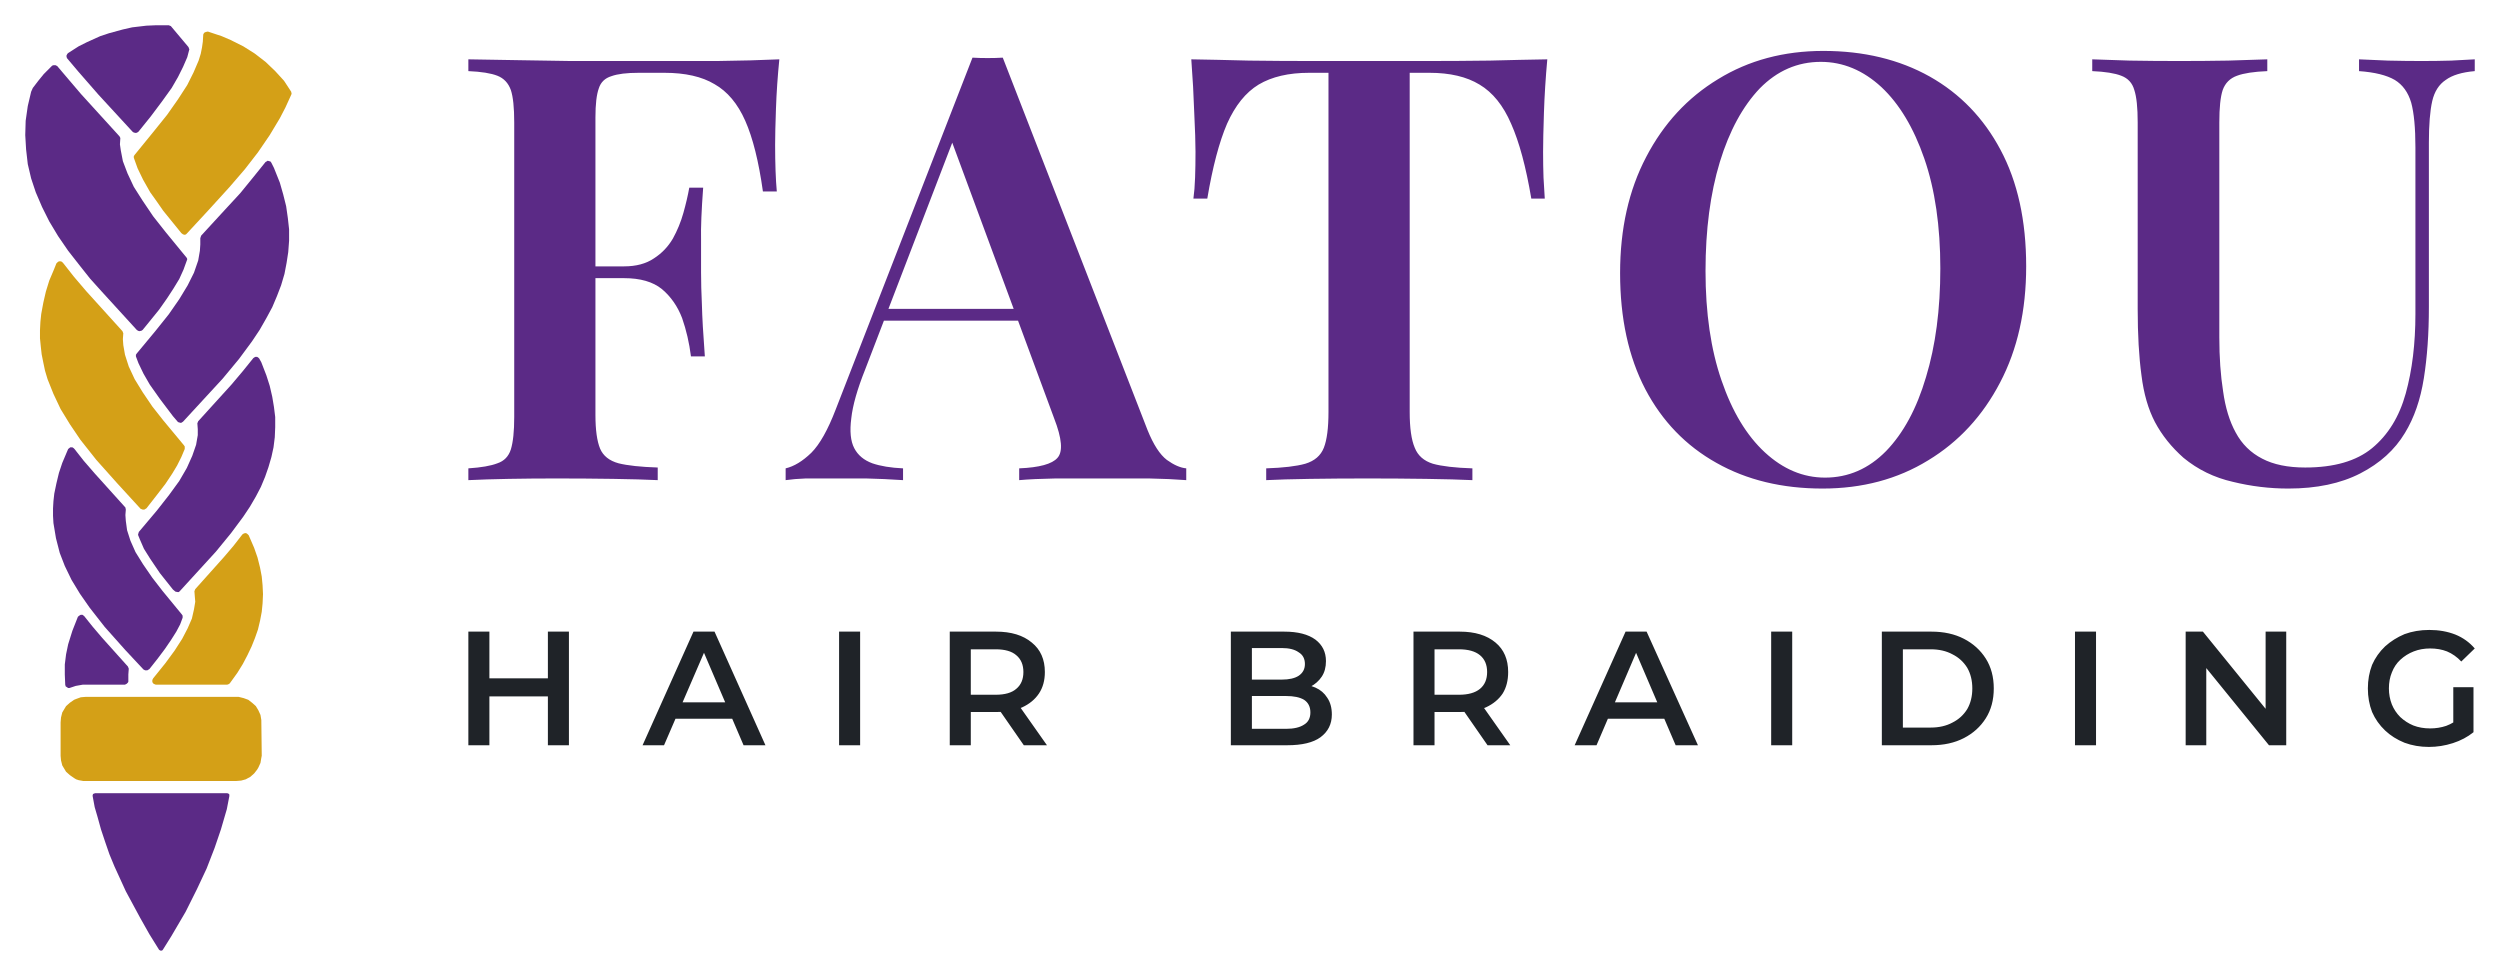
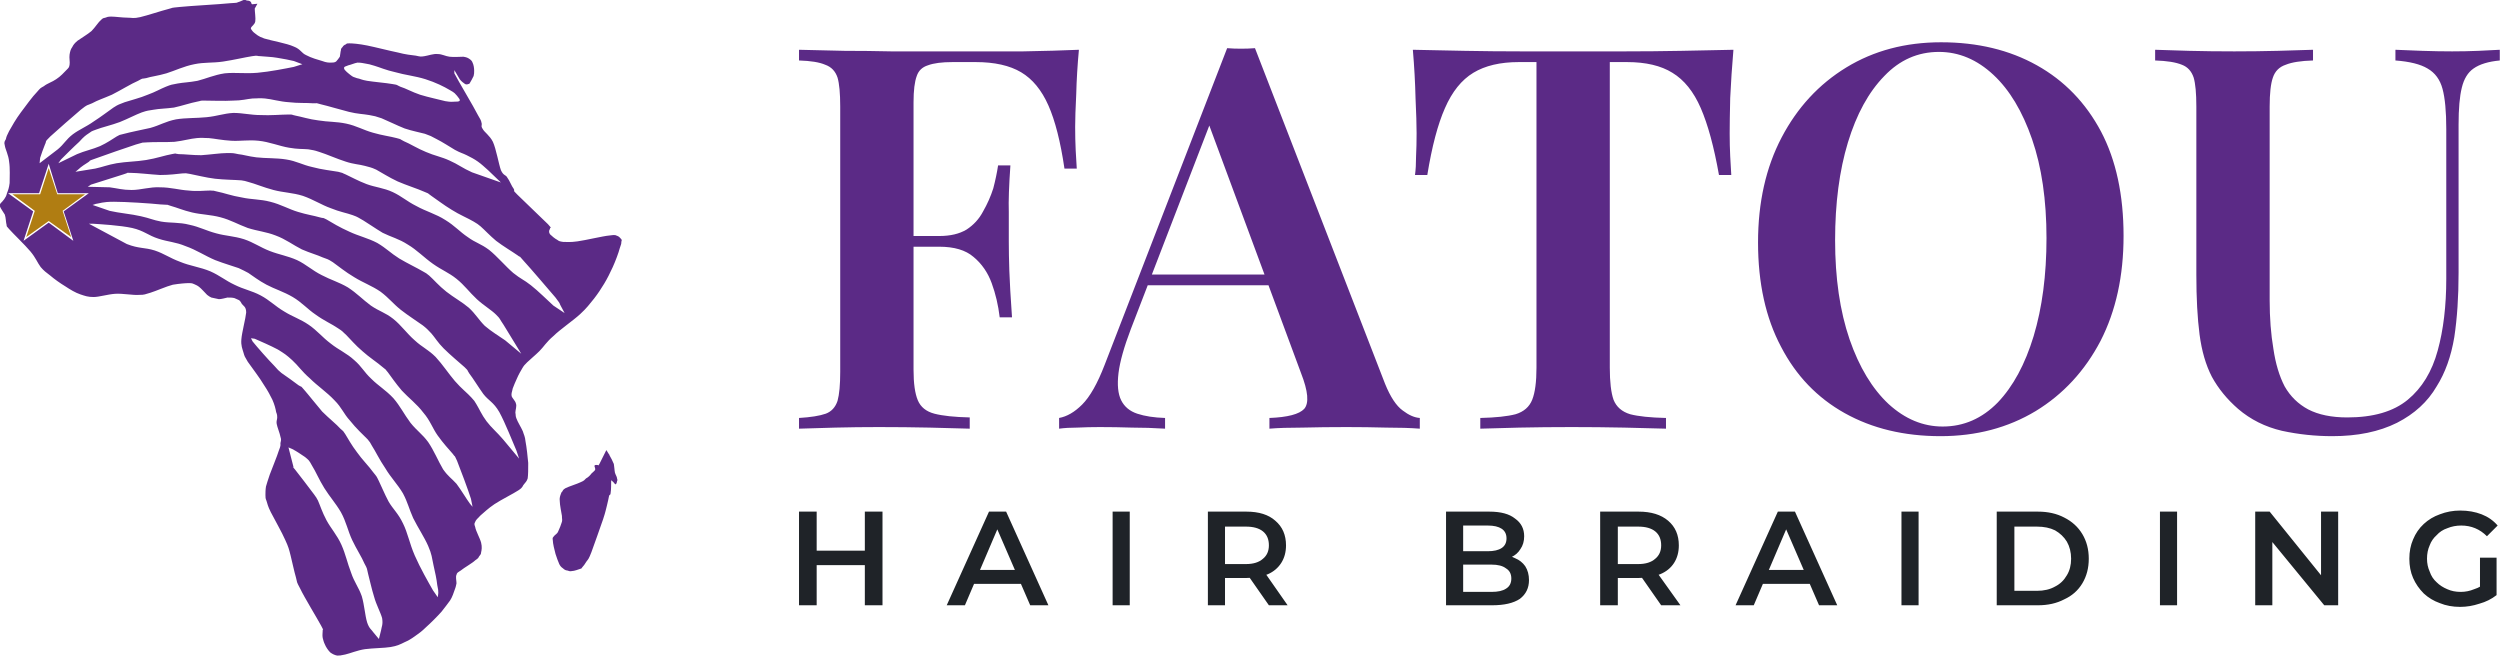
- <svg xmlns="http://www.w3.org/2000/svg" viewBox="0 0 594.1 232" width="594.1" height="232" role="img" aria-label="Fatou Hair Braiding">
-   <g transform="translate(6 14.1)">
-     <path fill="#5b2a86" d="M27 112.3l4.3 -5.1 2.9 -3.7 2.4 -3.3 1.8 -3.1 1.3 -2.9 0.9 -2.6 0.4 -2.3 0 -1.4 -0.1 -1.4 0.2 -0.5 7.9 -8.7 2.7 -3.2 2.5 -3.1 0.3 -0.2 0.2 -0.1 0.4 0 0.3 0.2 0.2 0.2 0.5 0.9 1.2 3.1 0.8 2.5 0.6 2.6 0.4 2.4 0.3 2.4 0 2.4 -0.1 2.4 -0.3 2.4 -0.5 2.3 -0.7 2.4 -0.8 2.3 -1 2.4 -1.2 2.3 -1.4 2.4 -1.6 2.4 -2.9 3.9 -3.6 4.4 -8.5 9.3 -0.3 0.3 -0.3 0 -0.5 -0.1 -0.6 -0.5 -3.1 -3.9 -2.3 -3.4 -1.5 -2.4 -1 -2.3 -0.4 -1 0.1 -0.4zM1.4 7.7l0.4 -0.9 1.3 -1.7 1.3 -1.6 1.5 -1.5 0.5 -0.5 0.3 -0.1 0.5 0 0.4 0.2 2.8 3.3 2.9 3.4 9.1 10 0.2 0.4 -0.1 1.5 0.2 1.4 0.5 2.6 1.1 2.9 1.5 3.2 2.1 3.3 2.5 3.7 3 3.8 5 6.1 0.1 0.3 -0.1 0.3 -0.8 2.2 -1 2.2 -1.4 2.3 -1.5 2.3 -1.9 2.7 -3 3.7 -0.9 1.1 -0.3 0.2 -0.5 0.1 -0.3 -0.1 -0.3 -0.2 -8.4 -9.2 -2.7 -3 -2.3 -2.9 -2.9 -3.7 -2.4 -3.5 -2.1 -3.5 -1.7 -3.4 -1.5 -3.5 -1.1 -3.3 -0.8 -3.4 -0.4 -3.5 -0.2 -3.4 0.1 -3.4 0.5 -3.5zM9.5 148.6l-0.1 -2.4 0 -2.4 0.3 -2.4 0.5 -2.4 1 -3.2 1.3 -3.3 0.2 -0.2 0.3 -0.2 0.2 -0.1 0.4 0 0.4 0.3 2 2.5 2.3 2.7 6.1 6.8 0.2 0.5 -0.1 1.4 0 1.7 -0.1 0.2 -0.3 0.3 -0.4 0.2 -10 0 -1.7 0.3 -1.5 0.5 -0.3 0 -0.3 -0.2 -0.3 -0.2zM26.5 69.9l4.4 -5.3 3.2 -4 2.5 -3.6 2 -3.3 1.5 -3 1 -2.9 0.4 -2.3 0.1 -1.5 0 -1.5 0.2 -0.6 5.7 -6.2 3.6 -3.9 3.1 -3.8 2.9 -3.6 0.2 -0.1 0.3 -0.2 0.4 0.1 0.3 0.1 0.2 0.3 0.6 1.2 1.4 3.5 0.8 2.8 0.7 2.8 0.4 2.8 0.3 2.7 0 2.7 -0.2 2.7 -0.4 2.6 -0.5 2.6 -0.8 2.7 -1 2.6 -1.1 2.6 -1.4 2.6 -1.6 2.8 -1.8 2.7 -3.1 4.2 -3.9 4.7 -9.4 10.2 -0.3 0.2 -0.2 0.1 -0.4 -0.1 -0.3 -0.1 -1.2 -1.4 -3.1 -4.1 -2.4 -3.4 -1.5 -2.6 -1.2 -2.5 -0.6 -1.6 0 -0.4zM10.2 -1.5l2.5 -1.6 2 -1 3.1 -1.4 2.1 -0.7 3.3 -0.9 2.2 -0.5 3.4 -0.4 2.3 -0.1 3 0 0.5 0.2 4.2 5 0.1 0.3 0.1 0.2 -0.5 1.9 -1 2.3 -1.2 2.4 -1.5 2.6 -2.3 3.2 -2.7 3.6 -2.9 3.6 -0.3 0.2 -0.3 0.1 -0.5 -0.1 -0.3 -0.2 -8.1 -8.8 -4.8 -5.5 -2.7 -3.2 -0.1 -0.4 0 -0.2 0.2 -0.4zM11.7 92.6l2.2 2.8 2.6 3 7.3 8.1 0.1 0.5 -0.1 1.3 0.1 1.4 0.3 2.2 0.8 2.5 1.2 2.7 1.8 2.9 2.2 3.2 2.4 3.1 4.6 5.6 0.2 0.3 0 0.5 -0.6 1.6 -0.9 1.7 -1.2 1.9 -1.5 2.2 -1.8 2.4 -1.9 2.4 -0.5 0.3 -0.5 0 -0.4 -0.2 -4.3 -4.6 -4.9 -5.5 -3.6 -4.6 -2.3 -3.3 -2 -3.3 -1.6 -3.3 -1.2 -3.1 -0.9 -3.5 -0.3 -1.8 -0.3 -1.8 -0.1 -1.7 0 -1.8 0.1 -1.7 0.2 -1.8 0.5 -2.4 0.6 -2.5 0.8 -2.4 1.1 -2.6 0.3 -0.7 0.5 -0.4 0.5 0 0.3 0.2zM16.6 174.4l31.4 0 0.3 0.1 0.2 0.2 0 0.4 -0.6 3.1 -1.4 4.8 -1.5 4.4 -1.9 4.9 -2.3 4.9 -2.7 5.4 -3.4 5.8 -2 3.2 -0.2 0.2 -0.4 0 -0.3 -0.2 -2.3 -3.7 -2.2 -3.9 -3.4 -6.3 -2.7 -5.9 -1.2 -2.9 -1 -2.9 -1 -3 -0.8 -2.9 -0.7 -2.4 -0.5 -2.7 0.1 -0.4 0.2 -0.1z" />
-     <path fill="#d4a017" d="M26 22.7l4.4 -5.4 3.3 -4.1 2.6 -3.7 2.2 -3.4 1.5 -3 1.2 -2.8 0.5 -1.6 0.3 -1.5 0.2 -1.4 0.1 -1.7 0.2 -0.4 0.4 -0.2 0.5 -0.1 1.2 0.4 2.1 0.7 2.1 0.9 3 1.5 2.7 1.7 2.6 2 2.3 2.2 2.1 2.3 1.7 2.6 0.1 0.5 -0.4 0.9 -1.1 2.4 -1.3 2.5 -2.4 4 -2.8 4.1 -3.1 4 -3.7 4.3 -5.1 5.6 -5 5.4 -0.2 0.2 -0.3 0.1 -0.4 -0.1 -0.4 -0.3 -4.3 -5.3 -1.6 -2.3 -1.5 -2.1 -1.7 -3 -1.3 -2.7 -0.9 -2.5 0 -0.4zM30.4 147.1l2.9 -3.6 2.2 -3 1.8 -2.8 1.3 -2.5 1 -2.3 0.5 -2.2 0.3 -1.8 -0.1 -1.2 -0.1 -1.3 0.2 -0.5 6.8 -7.6 2.3 -2.7 2.1 -2.7 0.3 -0.2 0.3 -0.1 0.3 0 0.3 0.2 0.3 0.3 1.3 3 0.8 2.3 0.6 2.4 0.4 2.1 0.2 2.1 0.1 2.1 -0.1 2.2 -0.2 2 -0.4 2.1 -0.5 2.1 -0.7 2 -0.8 2 -1 2.1 -1.1 2.1 -1.3 2.1 -1.8 2.5 -0.3 0.2 -0.3 0.1 -17 0 -0.5 -0.2 -0.3 -0.4 0 -0.5zM9 48.4l2.6 3.3 2.9 3.4 8.6 9.5 0.2 0.5 -0.1 1.4 0.1 1.4 0.4 2.3 0.9 2.8 1.4 3 1.9 3.1 2.3 3.4 2.6 3.3 4.9 5.9 0.2 0.3 0 0.6 -0.8 1.9 -1 2 -1.2 2 -1.6 2.4 -2 2.6 -2.5 3.2 -0.5 0.3 -0.4 0 -0.5 -0.2 -5.5 -6 -5 -5.6 -3.8 -4.8 -2.5 -3.7 -2.2 -3.6 -1.7 -3.6 -1.4 -3.5 -0.6 -2 -0.4 -1.9 -0.4 -2 -0.2 -1.8 -0.2 -2 0 -1.9 0.1 -2 0.2 -1.9 0.5 -2.7 0.6 -2.6 0.8 -2.6 1.1 -2.6 0.6 -1.5 0.3 -0.3 0.3 -0.2 0.4 0 0.3 0.1zM50.1 151.5l0.6 0 1.2 0.3 1.1 0.4 0.9 0.7 0.9 0.8 0.6 1 0.5 1.1 0.2 1.2 0.1 8.5 -0.1 0.5 -0.2 1.2 -0.5 1.1 -0.3 0.5 -0.7 0.9 -0.9 0.8 -1.1 0.6 -1.1 0.3 -1.2 0.1 -36.3 0 -1.1 -0.2 -0.6 -0.2 -0.5 -0.3 -1 -0.7 -0.9 -0.8 -0.3 -0.5 -0.6 -1 -0.3 -1.2 -0.1 -1.1 0 -7.9 0.1 -1.2 0.3 -1.2 0.6 -1 0.3 -0.5 0.9 -0.8 1 -0.7 0.5 -0.2 1.1 -0.4 1.2 -0.1z" />
-     <path fill="#5b2a86" d="M179.2 0Q178.6 6 178.4 11.7Q178.2 17.3 178.2 20.3Q178.2 23.6 178.3 26.4Q178.4 29.3 178.6 31.4H175.3Q173.8 20.7 171.1 14.6Q168.4 8.5 163.8 5.9Q159.3 3.2 151.9 3.2H145.8Q141.5 3.2 139.3 4Q137 4.7 136.3 6.9Q135.5 9.1 135.5 13.8V84.5Q135.5 89.8 136.6 92.5Q137.7 95.1 141 96Q144.2 96.8 150.3 97V100Q146.2 99.8 139.7 99.7Q133.2 99.6 126.2 99.6Q120.3 99.6 114.9 99.7Q109.4 99.8 105.3 100V97.2Q109.9 96.9 112.2 96Q114.6 95.2 115.4 92.7Q116.2 90.1 116.2 85V15Q116.2 9.7 115.4 7.3Q114.5 4.8 112.2 3.9Q109.9 3 105.3 2.8V0Q110.9 0.1 117.2 0.2Q123.4 0.3 129.6 0.4Q135.7 0.4 141 0.4Q146.3 0.4 149.6 0.4Q156.1 0.4 164.4 0.4Q172.7 0.3 179.2 0ZM157.8 49.2Q157.8 49.2 157.8 50.6Q157.8 52 157.8 52H131.3Q131.3 52 131.3 50.6Q131.3 49.2 131.3 49.2H157.8ZM161.1 30.5Q160.5 38.6 160.6 42.8Q160.6 47 160.6 50.6Q160.6 54.1 160.8 58.3Q160.9 62.6 161.5 70.6H158.2Q157.6 65.8 156.1 61.5Q154.5 57.3 151.3 54.6Q148.1 52 142.3 52V49.2Q146.6 49.2 149.4 47.3Q152.2 45.5 153.9 42.6Q155.5 39.7 156.4 36.5Q157.3 33.3 157.8 30.5H161.1ZM232.3 -0.4 266.7 88.1Q268.8 93.3 271.3 95.2Q273.8 97 275.9 97.2V100Q272.1 99.7 267 99.6Q261.8 99.6 256.5 99.6Q250.3 99.6 244.9 99.6Q239.5 99.7 236.2 100V97.2Q243.4 96.9 245.3 94.7Q247.3 92.5 244.5 85.3L219.7 18.2L222.1 15.1L199.6 73.7Q196.8 80.7 196.3 85.3Q195.7 89.9 197 92.4Q198.3 94.9 201.3 96Q204.2 97 208.6 97.2V100Q204.1 99.7 199.8 99.6Q195.6 99.6 191.4 99.6Q188.2 99.6 185.5 99.6Q182.8 99.7 180.7 100V97.2Q183.7 96.5 186.8 93.5Q189.8 90.5 192.6 83.2L225.1 -0.4Q226.8 -0.3 228.7 -0.3Q230.6 -0.3 232.3 -0.4ZM244.7 59.3V62.1H202.6L204 59.3H244.7ZM361.7 0Q361.1 6.6 360.9 12.7Q360.7 18.8 360.7 22Q360.7 25.3 360.8 28.1Q361 31 361.1 33.1H357.9Q356 21.8 353.1 15.3Q350.3 8.8 345.6 6Q341 3.2 333.7 3.2H329V83.8Q329 89.5 330.2 92.3Q331.3 95.1 334.5 96.1Q337.7 97 343.9 97.2V100Q339.7 99.8 332.9 99.7Q326.2 99.6 319 99.6Q311.7 99.6 305.3 99.7Q298.8 99.8 294.9 100V97.2Q301 97 304.2 96.1Q307.5 95.1 308.6 92.3Q309.7 89.5 309.7 83.8V3.2H305.1Q297.8 3.2 293.1 6Q288.5 8.8 285.6 15.3Q282.8 21.8 280.9 33.1H277.6Q277.9 31 278 28.1Q278.1 25.3 278.1 22Q278.1 18.8 277.8 12.7Q277.6 6.6 277.1 0Q283.3 0.1 290.8 0.3Q298.3 0.4 305.8 0.4Q313.3 0.4 319.4 0.4Q325.6 0.4 333 0.4Q340.5 0.4 348 0.3Q355.5 0.1 361.7 0ZM427.3 -2Q441.7 -2 452.6 4.1Q463.4 10.2 469.4 21.5Q475.5 32.9 475.5 49.2Q475.5 65 469.3 76.8Q463.1 88.7 452.2 95.3Q441.3 102 427.1 102Q412.7 102 401.9 95.9Q391 89.8 385 78.4Q379 66.9 379 50.8Q379 35 385.2 23.2Q391.4 11.3 402.3 4.7Q413.2 -2 427.3 -2ZM426.7 0.6Q418.4 0.6 412.2 6.9Q406.1 13.3 402.7 24.4Q399.3 35.6 399.3 50.3Q399.3 65.3 403.1 76.3Q406.9 87.4 413.4 93.4Q419.9 99.4 427.7 99.4Q436 99.4 442.2 93.1Q448.4 86.7 451.7 75.5Q455.1 64.3 455.1 49.7Q455.1 34.6 451.3 23.6Q447.5 12.6 441.1 6.6Q434.6 0.6 426.7 0.6ZM582.1 0V2.8Q577.5 3.2 575.2 4.9Q572.8 6.5 572 9.9Q571.2 13.4 571.2 19.8V58.9Q571.2 68.3 570 75.8Q568.8 83.4 565.5 88.8Q561.9 94.8 554.9 98.4Q547.9 102 537.8 102Q531.1 102 524.6 100.4Q518 98.9 512.9 94.7Q508.6 90.9 506.1 86.2Q503.7 81.6 502.9 75.1Q502 68.5 502 59.3V15Q502 9.7 501.2 7.3Q500.5 4.8 498.1 3.9Q495.8 3 491.2 2.8V0Q494.6 0.1 500.1 0.3Q505.7 0.4 511.9 0.4Q517.9 0.4 523.5 0.3Q529.1 0.1 532.8 0V2.8Q528 3 525.6 3.9Q523.1 4.8 522.2 7.3Q521.4 9.7 521.4 15V66.1Q521.4 73.2 522.3 78.9Q523.1 84.7 525.3 88.7Q527.5 92.8 531.6 94.9Q535.6 97 541.8 97Q552.1 97 557.7 92.4Q563.4 87.7 565.7 79.4Q568 71.1 568 60.5V20.9Q568 14 567 10.3Q565.9 6.6 563.1 4.9Q560.2 3.2 554.6 2.8V0Q557.2 0.1 561.5 0.3Q565.8 0.4 569.5 0.4Q573.1 0.4 576.5 0.3Q579.9 0.1 582.1 0Z" />
-     <path fill="#1f2328" d="M124.2 163V136H129.2V163H124.2ZM105.3 163V136H110.3V163H105.3ZM109.9 151.4V147.1H124.6V151.4H109.9ZM146.7 163 158.8 136H163.8L175.9 163H170.7L160.3 138.7H162.3L151.8 163H146.7ZM152.3 156.7 153.6 152.8H168.2L169.6 156.7H152.3ZM193.4 163V136H198.4V163H193.4ZM219.7 163V136H230.7Q236.1 136 239.2 138.6Q242.3 141.1 242.3 145.6Q242.3 148.6 240.9 150.7Q239.5 152.8 236.9 154Q234.4 155.1 230.8 155.1H222.5L224.7 152.9V163H219.7ZM237.3 163 230.5 153.2H235.9L242.8 163H237.3ZM224.7 153.4 222.5 151H230.6Q233.9 151 235.5 149.6Q237.2 148.2 237.2 145.6Q237.2 143 235.5 141.6Q233.9 140.2 230.6 140.2H222.5L224.7 137.8V153.4ZM286.5 163V136H299.2Q304 136 306.6 137.9Q309.1 139.8 309.1 143Q309.1 145.2 308.1 146.7Q307.1 148.2 305.4 149.1Q303.8 149.9 301.8 149.9L302.5 148.5Q304.8 148.5 306.6 149.3Q308.4 150.1 309.4 151.7Q310.5 153.3 310.5 155.7Q310.5 159.1 307.8 161.1Q305.2 163 299.9 163H286.5ZM291.5 159.1H299.6Q302.4 159.1 303.9 158.1Q305.4 157.2 305.4 155.2Q305.4 153.2 303.9 152.2Q302.4 151.3 299.6 151.3H291.1V147.4H298.6Q301.2 147.4 302.6 146.5Q304.1 145.5 304.1 143.7Q304.1 141.8 302.6 140.9Q301.2 139.9 298.6 139.9H291.5V159.1ZM329.9 163V136H340.9Q346.3 136 349.4 138.6Q352.4 141.1 352.4 145.6Q352.4 148.6 351.1 150.7Q349.7 152.8 347.1 154Q344.5 155.1 340.9 155.1H332.6L334.9 152.9V163H329.9ZM347.5 163 340.7 153.2H346L352.9 163H347.5ZM334.9 153.4 332.6 151H340.7Q344 151 345.7 149.6Q347.4 148.2 347.4 145.6Q347.4 143 345.7 141.6Q344 140.2 340.7 140.2H332.6L334.9 137.8V153.4ZM368.2 163 380.3 136H385.3L397.5 163H392.2L381.8 138.7H383.8L373.4 163H368.2ZM373.8 156.7 375.2 152.8H389.7L391.1 156.7H373.8ZM414.9 163V136H419.9V163H414.9ZM441.2 163V136H453Q457.4 136 460.7 137.7Q464 139.4 465.9 142.4Q467.8 145.4 467.8 149.5Q467.8 153.6 465.9 156.6Q464 159.6 460.7 161.3Q457.4 163 453 163H441.2ZM446.2 158.8H452.8Q455.8 158.8 458 157.6Q460.2 156.5 461.5 154.4Q462.7 152.3 462.7 149.5Q462.7 146.7 461.5 144.6Q460.2 142.5 458 141.4Q455.8 140.2 452.8 140.2H446.2V158.8ZM487.1 163V136H492.1V163H487.1ZM513.4 163V136H517.5L534.4 156.8H532.4V136H537.3V163H533.2L516.3 142.2H518.3V163H513.4ZM571.2 163.4Q568.1 163.4 565.4 162.4Q562.7 161.3 560.8 159.5Q558.8 157.6 557.7 155.1Q556.7 152.5 556.7 149.5Q556.7 146.5 557.7 143.9Q558.8 141.4 560.8 139.5Q562.8 137.7 565.4 136.6Q568.1 135.6 571.3 135.6Q574.7 135.6 577.5 136.7Q580.2 137.8 582.1 140L578.9 143.1Q577.4 141.5 575.5 140.7Q573.7 140 571.5 140Q569.4 140 567.6 140.7Q565.8 141.4 564.4 142.7Q563.1 143.9 562.4 145.7Q561.7 147.4 561.7 149.5Q561.7 151.5 562.4 153.3Q563.1 155 564.4 156.3Q565.8 157.6 567.5 158.3Q569.3 159 571.5 159Q573.5 159 575.3 158.4Q577.2 157.7 578.9 156.2L581.8 159.9Q579.7 161.6 576.9 162.5Q574.1 163.4 571.2 163.4ZM581.8 159.9 577 159.3V149.2H581.8V159.9Z" />
-   </g>
+ <svg xmlns="http://www.w3.org/2000/svg" viewBox="0 0 467.14 122.48" width="467.14" height="122.48">
+   <path fill="#5b2a86" fill-rule="evenodd" d="m46.1 0.1c0.1 0 0.5 0 0.7 0.2c0.2 0.1 0.1 0.4 0.3 0.5l1-0.1l-0.5 0.9c0 0.6 0.2 1.8 0.1 2.4c-0.1 0.6-0.7 0.9-0.8 1.2c-0.1 0.2 0.1 0.3 0.2 0.5c0.1 0.1 0.1 0.2 0.5 0.5c0.3 0.2 0.6 0.6 1.8 1c1.3 0.4 4.2 0.9 5.5 1.5c1.3 0.5 1.4 1.2 2.3 1.6c0.9 0.5 2.3 0.9 3 1.1c0.8 0.3 1.2 0.3 1.6 0.3c0.4 0 0.7 0 1-0.2c0.2-0.2 0.5-0.6 0.7-0.9c0.1-0.4 0.1-0.9 0.2-1.2c0-0.3 0.1-0.4 0.3-0.6c0.1-0.2 0.3-0.4 0.6-0.5c0.2-0.1 0-0.2 0.7-0.2c0.6 0 1.8 0.1 3.3 0.4c1.5 0.3 4.2 1 5.7 1.3c1.5 0.4 2.6 0.5 3.4 0.6c0.9 0.2 0.9 0.2 1.6 0.1c0.7-0.1 1.7-0.5 2.5-0.4c0.8 0 1.4 0.4 2.2 0.5c0.8 0.1 2 0 2.6 0c0.6 0.1 0.8 0.2 1.1 0.4c0.3 0.2 0.5 0.4 0.6 0.7c0.2 0.4 0.3 1 0.3 1.5c0 0.4 0 0.6-0.1 1c-0.2 0.4-0.5 1-0.7 1.3c-0.1 0.2-0.2 0.2-0.3 0.2c-0.2 0.1-0.4 0.1-0.6 0c-0.3-0.2-0.7-0.5-1-0.9l-1-1.7l0 0.6c0.7 1.4 3.6 6.2 4.4 7.8c0.9 1.5 0.5 1.1 0.7 1.5c0.1 0.5-0.2 0.5 0.2 1.1c0.3 0.6 1.3 1.2 1.9 2.4c0.6 1.3 1.1 4.2 1.5 5.3c0.5 1.1 0.9 0.8 1.2 1.4c0.4 0.5 0.8 1.6 1.2 2.1c0.3 0.6-0.4 0 0.7 1.1c1.1 1.1 4.7 4.5 5.7 5.5c1 1.1 0.3 0.5 0.4 0.7c0 0.2-0.2 0.4-0.2 0.6c0 0.2 0 0.3 0.2 0.6c0.3 0.3 0.9 0.8 1.3 1c0.4 0.3 0.5 0.3 1.1 0.4c0.7 0 1.3 0.1 2.7-0.1c1.5-0.2 4.8-1 6-1.1c1.3-0.2 1.1 0 1.5 0.1c0.3 0.1 0.5 0.4 0.7 0.6c0.1 0.2 0.1 0.2 0 0.5c0 0.3 0 0.4-0.3 1.2c-0.2 0.8-0.8 2.4-1.3 3.5c-0.5 1.1-1 2.1-1.6 3.1c-0.6 1-1.2 1.9-1.9 2.8c-0.8 1-1.4 1.8-2.6 2.9c-1.3 1.2-3.8 2.9-5 4.1c-1.3 1.1-1.8 2-2.6 2.8c-0.8 0.8-1.8 1.6-2.3 2.1c-0.5 0.5-0.6 0.6-0.9 1.1c-0.3 0.5-0.7 1.2-1 1.9c-0.3 0.6-0.6 1.4-0.8 1.9c-0.1 0.6-0.3 0.9-0.2 1.4c0.1 0.4 0.7 0.9 0.8 1.4c0.2 0.5-0.1 1.2-0.1 1.7c0.1 0.5 0 0.6 0.2 1.1c0.2 0.6 0.9 1.7 1.2 2.4c0.2 0.7 0.4 0.9 0.5 1.9c0.2 1 0.4 2.9 0.5 4c0 1.2 0 2.2-0.1 2.9c-0.2 0.6-0.4 0.7-0.7 1.1c-0.3 0.3-0.1 0.5-1 1.1c-0.9 0.6-3.3 1.8-4.5 2.6c-1.2 0.8-2 1.6-2.6 2.1c-0.6 0.6-0.9 0.9-1 1.2c-0.2 0.4-0.2 0.4 0 1c0.1 0.7 0.9 2.1 1.1 2.9c0.2 0.8 0.1 1.4 0 1.8c0 0.4-0.2 0.5-0.4 0.8c-0.1 0.2-0.1 0.3-0.7 0.7c-0.5 0.5-2.1 1.4-2.7 1.9c-0.6 0.4-0.7 0.4-0.8 0.8c-0.2 0.4 0 1.1 0 1.6c-0.1 0.4-0.1 0.6-0.3 1.1c-0.2 0.6-0.5 1.5-0.9 2.1c-0.5 0.7-0.9 1.2-1.6 2.1c-0.7 0.8-2.1 2.2-2.9 2.9c-0.8 0.8-1.4 1.2-2.1 1.7c-0.7 0.5-1.2 0.8-1.9 1.1c-0.8 0.4-1.4 0.7-2.6 0.9c-1.2 0.2-3.3 0.2-4.8 0.4c-1.4 0.2-2.8 0.8-3.7 1c-0.9 0.2-1 0.2-1.5 0.2c-0.5-0.1-0.9-0.3-1.3-0.6c-0.4-0.4-0.8-1-1-1.5c-0.2-0.4-0.3-0.8-0.4-1.2c-0.1-0.5 0-1 0-1.4c-0.1-0.4 0.4 0.4-0.3-0.9c-0.7-1.3-3.2-5.4-3.9-6.9c-0.8-1.5-0.5-1-0.8-2.1c-0.3-1-0.7-2.9-1-4.1c-0.3-1.2-0.4-1.6-1-2.9c-0.6-1.4-2.1-4-2.7-5.2c-0.6-1.2-0.6-1.5-0.8-2.1c-0.2-0.5-0.2-0.6-0.2-1.1c0-0.4 0-1 0.1-1.6c0.2-0.6 0.3-1.1 0.7-2.2c0.4-1.1 1.4-3.5 1.7-4.5c0.4-1 0.3-1 0.3-1.4c0.1-0.5 0.2-0.6 0-1.2c-0.1-0.6-0.6-1.8-0.7-2.4c-0.1-0.5 0.1-0.8 0.1-1.2c0-0.3 0-0.5-0.2-1c-0.1-0.6-0.3-1.4-0.7-2.3c-0.4-0.8-0.8-1.6-1.6-2.8c-0.7-1.2-2.3-3.3-3-4.3c-0.6-1-0.6-1-0.8-1.7c-0.2-0.7-0.5-1.3-0.4-2.5c0.1-1.3 0.8-3.9 0.9-5c0-1.1-0.5-1.2-0.8-1.6c-0.2-0.4-0.3-0.5-0.5-0.7c-0.3-0.1-0.6-0.3-0.9-0.4c-0.4-0.1-0.8-0.1-1.3-0.1c-0.5 0.1-1.1 0.3-1.6 0.3c-0.5-0.1-1-0.2-1.4-0.3c-0.4-0.2-0.4-0.2-0.8-0.5c-0.4-0.4-1.1-1.2-1.5-1.5c-0.4-0.3-0.5-0.3-0.9-0.5c-0.3-0.1-0.3-0.2-1-0.2c-0.6 0-1.8 0.1-3 0.3c-1.2 0.3-3.2 1.2-4.2 1.5c-1.1 0.3-1 0.4-2.1 0.4c-1.1 0.1-3.1-0.3-4.5-0.2c-1.4 0.1-3 0.6-4 0.6c-1.1 0-1.6-0.2-2.5-0.5c-0.9-0.3-1.9-0.9-2.8-1.5c-1-0.6-2.1-1.4-2.8-2c-0.8-0.6-1.2-0.9-1.8-1.6c-0.6-0.8-0.9-1.7-1.9-2.9c-1-1.2-3.3-3.4-4-4.2c-0.8-0.9-0.3-0.4-0.5-0.9c-0.1-0.4-0.1-1.2-0.3-1.8c-0.3-0.5-0.8-1.2-0.9-1.5c-0.1-0.4 0-0.4 0.1-0.6c0.2-0.2 0.5-0.5 0.7-0.8c0.2-0.3 0.4-0.6 0.5-1.1c0.2-0.5 0.4-1 0.5-1.9c0-1 0.1-2.8-0.1-4c-0.1-1.2-0.7-2.3-0.8-3c-0.2-0.7 0-0.8 0.2-1.2c0.1-0.5 0.2-0.7 0.6-1.5c0.5-0.9 1.3-2.3 2.2-3.5c0.9-1.2 2.2-3 3-3.8c0.7-0.8 0.6-0.7 1.3-1.1c0.6-0.5 1.6-0.8 2.3-1.3c0.8-0.5 1.5-1.3 1.9-1.7c0.5-0.5 0.5-0.5 0.6-1c0.1-0.5-0.1-1.3 0-1.9c0.1-0.6 0.2-1 0.5-1.4c0.2-0.4 0.4-0.7 1-1.2c0.7-0.5 1.9-1.2 2.6-1.8c0.7-0.7 1.3-1.7 1.8-2.1c0.4-0.4 0.5-0.3 0.8-0.4c0.3-0.1 0.4-0.2 1.1-0.2c0.7 0 2.1 0.2 3 0.2c0.9 0 1.1 0.2 2.4-0.1c1.3-0.3 4-1.2 5.2-1.5c1.2-0.3 0.2-0.2 2.2-0.4c1.9-0.2 7.5-0.5 9.4-0.7c1.8-0.1 1.1-0.1 1.5-0.2c0.4-0.1 0.7-0.3 1-0.4c0.2-0.1 0.3 0 0.4 0c0.1 0.1 0.1 0 0.2 0.1Zm67.8 85c0.2 0.3 0.6 1.1 0.8 1.6c0.1 0.5 0.1 1.1 0.2 1.6c0.1 0.4 0.4 0.8 0.4 1.1c0.1 0.3 0.1 0.3 0 0.5c0 0.1-0.1 0.6-0.3 0.6c-0.1 0-0.4-0.5-0.6-0.6c-0.1-0.1-0.1-0.3-0.2 0c0 0.4 0 1.7-0.1 2.2c0 0.5-0.2 0.2-0.3 0.6c-0.1 0.4-0.2 1.1-0.4 1.8c-0.2 0.7-0.2 1-0.7 2.5c-0.5 1.4-1.7 4.9-2.2 6.2c-0.5 1.3-0.6 1.3-0.9 1.7c-0.3 0.5-0.6 0.9-0.8 1.1c-0.2 0.3-0.1 0.2-0.4 0.3c-0.3 0.1-1.1 0.4-1.5 0.4c-0.4 0.1-0.6 0-0.9-0.1c-0.3 0-0.6-0.2-0.8-0.4c-0.3-0.2-0.5-0.4-0.7-0.8c-0.2-0.5-0.5-1.2-0.7-1.9c-0.2-0.7-0.5-2-0.5-2.5c-0.1-0.6 0-0.5 0.2-0.8c0.2-0.3 0.6-0.4 0.8-0.9c0.2-0.4 0.6-1.4 0.7-1.8c0.1-0.5 0-0.4 0-1.1c-0.1-0.6-0.4-2.1-0.4-2.7c-0.1-0.7 0.1-1.1 0.2-1.4c0.1-0.3 0.1-0.3 0.3-0.5c0.1-0.2 0.1-0.3 0.6-0.6c0.6-0.3 2.2-0.8 2.8-1.1c0.7-0.3 0.7-0.4 1-0.7c0.4-0.2 0.8-0.6 1-0.9c0.3-0.3 0.6-0.5 0.7-0.7c0.1-0.3-0.2-0.7-0.1-0.8c0.1-0.2 0.5-0.1 0.6-0.1c0.2 0 0 0.3 0.3-0.2l1.3-2.6l0.5 0.8c0.1 0.1 0-0.1 0.1 0.2Zm-106.5-54.6l3.4-2.6c1.2-1 1.5-1.8 2.8-2.8c1.2-0.9 2.5-1.4 3.9-2.4c1.4-0.9 2.7-1.9 3.7-2.6c1.1-0.7 0.9-0.5 2.1-1c1.2-0.4 2.9-0.8 4.3-1.4c1.4-0.5 2.4-1.1 3.4-1.5c1-0.4 1.1-0.4 2.2-0.6c1.1-0.2 2.1-0.2 3.7-0.5c1.6-0.4 3.1-1.1 5.1-1.4c2.1-0.2 3.7 0.1 6.1-0.1c2.3-0.2 5.3-0.8 6.8-1.1l1.6-0.5l-1.6-0.6c-0.8-0.2-1.9-0.4-3.1-0.6c-1.1-0.2-2.3-0.2-3.1-0.3c-0.9 0-0.3-0.2-1.6 0c-1.3 0.2-3.4 0.7-5.4 1c-2 0.3-3.5 0.1-5.4 0.5c-2 0.4-3.6 1.2-5.2 1.7c-1.7 0.5-2.9 0.6-3.8 0.9c-1 0.2-0.4-0.1-1.5 0.5c-1.2 0.5-3.3 1.8-4.9 2.6c-1.6 0.7-2.6 1-3.7 1.6c-1.1 0.5-0.7 0.1-2.1 1.2c-1.4 1.2-4.4 3.8-5.7 5c-1.2 1.2-0.6 0.7-1 1.5c-0.3 0.7-0.7 1.9-0.9 2.5l-0.1 1Zm56.9-17.7c0 0.3 0.9 1 1.3 1.3c0.4 0.3 0.5 0.3 0.8 0.4c0.2 0.1 0.3 0.1 0.7 0.2c0.4 0.1 0.4 0.2 1.5 0.4c1.2 0.2 3.6 0.4 4.7 0.6c1.2 0.2 0.6 0.1 1.5 0.5c1 0.3 2.2 1 3.7 1.5c1.6 0.5 3.6 0.9 4.7 1.2c1.2 0.2 1.2 0.1 1.7 0.1c0.5 0 0.9 0 1-0.2c0.1-0.2-0.2-0.5-0.5-0.9c-0.4-0.4-0.3-0.5-1.4-1.1c-1-0.6-2.6-1.4-4.5-2c-1.9-0.6-3.9-0.8-5.6-1.3c-1.8-0.4-2.9-0.9-3.9-1.2c-1-0.3-1-0.3-1.6-0.4c-0.5-0.1-1-0.2-1.6-0.2c-0.6 0.1-1.2 0.4-1.7 0.5c-0.4 0.2-0.9 0.2-0.8 0.6Zm-53.4 17.7l3.5-1.7c1.4-0.6 2.9-0.9 4.3-1.5c1.3-0.6 2.3-1.3 3.1-1.8c0.8-0.4 0.2-0.2 1.4-0.5c1.1-0.3 3.1-0.7 4.9-1.1c1.8-0.5 2.8-1.2 4.8-1.6c1.9-0.3 3.7-0.2 5.7-0.4c2-0.2 3.2-0.7 5-0.8c1.8 0 3.2 0.4 5.1 0.4c1.8 0.1 3.9-0.1 5.1-0.1c1.2 0 0.4 0 1.4 0.2c1.1 0.2 2.6 0.7 4.3 0.9c1.8 0.3 3.3 0.2 5.2 0.6c1.9 0.4 3.2 1.2 5 1.7c1.7 0.5 3.3 0.7 4.4 1c1.1 0.3 0.4 0.1 1.4 0.6c1 0.4 2.6 1.4 4.1 2c1.6 0.7 2.9 0.9 4.4 1.6c1.6 0.7 2.4 1.4 4.2 2.2l5.4 1.9l-2.4-2.3c-0.8-0.7-1.2-1.1-1.9-1.6c-0.7-0.5-1.3-0.8-2.1-1.2c-0.8-0.4-1.1-0.4-2.2-1c-1-0.6-2.4-1.5-3.4-2c-1.1-0.6-1.1-0.6-2.2-1c-1.1-0.3-2.3-0.5-3.8-1c-1.5-0.6-3.1-1.4-4.3-1.9c-1.2-0.4-1.2-0.4-2.3-0.6c-1.1-0.2-2.2-0.2-3.8-0.6c-1.6-0.4-3.9-1.1-5.2-1.4c-1.2-0.3-0.4-0.2-1.5-0.2c-1.1-0.1-2.9 0-4.5-0.2c-1.7-0.1-3.3-0.6-4.5-0.7c-1.2-0.1-1.2 0-2.3 0c-1.1 0.1-2 0.4-3.7 0.4c-1.6 0.1-4 0-5.2 0c-1.2 0-0.4 0-1.5 0.2c-1.1 0.2-2.9 0.8-4.3 1.1c-1.5 0.2-2.7 0.2-3.8 0.4c-1.1 0.2-1 0.1-2.2 0.5c-1.1 0.4-2.6 1.2-4.1 1.8c-1.6 0.6-3.4 1-4.4 1.4c-1.1 0.4-0.8 0.3-1.4 0.7c-0.6 0.4-0.9 0.6-1.8 1.6c-1 0.9-2.7 2.6-3.4 3.3l-0.5 0.7Zm3.2 1.6l3.7-0.6c1.4-0.3 2.3-0.7 4-1c1.8-0.3 3.7-0.3 5.5-0.6c1.9-0.3 3.6-0.9 4.8-1.1c1.1-0.2 0.3-0.1 1.3 0c1.1 0 2.5 0.2 4.2 0.2c1.6-0.1 3.6-0.4 4.8-0.4c1.3 0 1.1 0 2.1 0.2c1 0.1 1.8 0.4 3.4 0.6c1.7 0.2 3.8 0.1 5.6 0.4c1.9 0.3 3 1 4.8 1.4c1.8 0.5 3.8 0.7 4.9 0.9c1.2 0.3 0.4 0.1 1.4 0.5c0.9 0.4 2.3 1.2 3.9 1.8c1.6 0.6 3.2 0.7 4.9 1.5c1.7 0.8 2.6 1.7 4.4 2.6c1.8 1 3.7 1.5 5.4 2.6c1.8 1.1 2.7 2.2 4.2 3.2c1.5 1.1 2.4 1.2 4 2.4c1.5 1.2 3.1 3.1 4.5 4.3c1.5 1.2 1.9 1.2 3.3 2.3c1.4 1.1 3.1 2.8 4.2 3.8l2.1 1.4l-0.8-1.5c-0.3-0.5 0.3 0.2-0.9-1.4c-1.3-1.5-4.6-5.4-5.9-6.8c-1.3-1.5-0.3-0.4-1.2-1.1c-1-0.7-2.7-1.7-4-2.7c-1.2-1-2.1-2-2.9-2.7c-0.8-0.6-0.3-0.3-1.3-0.9c-1-0.6-2.7-1.3-4.1-2.2c-1.5-0.9-2.9-2-3.8-2.6c-1-0.7-0.2-0.3-1.4-0.8c-1.1-0.5-3.3-1.2-4.9-1.9c-1.7-0.8-2.9-1.6-4-2.2c-1.1-0.5-1.1-0.4-2.1-0.7c-1.1-0.3-2.1-0.3-3.6-0.8c-1.6-0.5-3.6-1.4-4.9-1.8c-1.2-0.4-1.1-0.3-2.1-0.5c-1.1-0.1-1.9 0-3.6-0.3c-1.8-0.3-3.7-1.1-5.7-1.3c-2-0.2-3.3 0.1-5.1 0c-1.7-0.1-3.1-0.4-4.2-0.5c-1.2 0-1-0.1-2.2 0c-1.2 0.1-2.5 0.5-4.2 0.7c-1.7 0.1-3.7 0-5.1 0.1c-1.3 0.1-0.3-0.1-2.1 0.4c-1.8 0.6-5.9 2-7.5 2.6c-1.7 0.6-0.8 0.3-1.4 0.7c-0.5 0.3-1.4 0.9-1.8 1.3l-0.6 0.5Zm2.3 2.8l4.1 0.1c1.5 0.2 2.4 0.5 4.1 0.5c1.7 0 3.4-0.6 5.3-0.5c2 0 3.6 0.5 5.3 0.6c1.7 0.2 3.1 0 4.1 0c0.9 0.1 0.2-0.1 1.3 0.2c1.1 0.2 2.7 0.8 4.6 1.1c1.8 0.4 3.4 0.3 5.3 0.8c2 0.5 3.5 1.4 5.2 1.9c1.6 0.5 3 0.7 4 1c1 0.3 0.3-0.1 1.3 0.4c1 0.6 2.5 1.5 4.3 2.3c1.7 0.8 3.5 1.2 5.2 2.1c1.7 1 2.5 1.9 4.1 2.9c1.5 0.9 3.4 1.8 4.4 2.4c1 0.6 0.3 0.1 1.2 0.8c0.8 0.7 1.8 1.9 3.2 3c1.4 1.1 2.9 1.9 4.2 3c1.3 1.2 1.8 2.2 3 3.4c1.3 1.1 2.5 1.8 3.8 2.7l3 2.5l-3.3-5.4c-0.9-1.3-0.5-1-1.4-1.9c-0.9-0.9-2.3-1.7-3.6-2.9c-1.4-1.3-2.3-2.6-3.8-3.8c-1.5-1.2-2.7-1.6-4.4-2.8c-1.7-1.2-3-2.6-4.7-3.6c-1.7-1.1-3.1-1.4-4.7-2.2c-1.5-0.9-2.6-1.7-3.6-2.3c-1.1-0.6-0.9-0.6-2-1c-1.1-0.4-2.4-0.6-4.1-1.3c-1.7-0.6-3.2-1.6-5.2-2.3c-1.9-0.6-3.6-0.6-5.5-1.1c-1.9-0.5-3.5-1.2-4.7-1.5c-1.1-0.3-0.2-0.1-1.3-0.3c-1.2-0.1-3.1-0.1-4.9-0.3c-1.7-0.2-3.6-0.7-4.7-0.9c-1.2-0.2-0.4-0.1-1.4-0.1c-1 0.1-2.4 0.3-4.2 0.3c-1.7-0.1-4.2-0.4-5.5-0.4c-1.2 0 0-0.1-1.4 0.3c-1.3 0.4-4.7 1.5-6 1.9l-0.6 0.4Zm0.9 3.4l3.2 1.1c1.7 0.4 4.1 0.6 5.8 1c1.8 0.4 2.2 0.7 3.8 1c1.7 0.3 3.4 0.1 5.3 0.6c1.9 0.4 3.1 1.1 5 1.6c1.8 0.5 3.3 0.5 5.2 1.1c1.8 0.6 3 1.5 4.8 2.2c1.8 0.7 3.3 0.9 5.1 1.7c1.7 0.8 2.8 1.9 4.6 2.8c1.7 0.9 3.2 1.3 4.9 2.3c1.7 1.1 2.8 2.3 4.3 3.4c1.6 1.1 2.7 1.3 4.2 2.5c1.5 1.2 2.5 2.7 4 4c1.4 1.3 2.5 1.7 3.9 3.1c1.3 1.4 2.4 3.1 3.6 4.5c1.2 1.4 2.4 2.3 3.1 3.1c0.7 0.8 0.4 0.4 0.9 1.2c0.5 0.8 1 2 1.9 3.2c0.9 1.2 2 2.1 3.1 3.4l3 3.6l-0.5-1.5c-0.7-1.6-2.1-5.2-3.2-7.2c-1.1-1.9-2-2.1-3-3.4c-1-1.4-1.9-2.9-2.6-3.8c-0.6-0.9 0-0.3-0.9-1.2c-0.9-0.8-2.7-2.3-3.9-3.5c-1.1-1.1-1.6-2-2.3-2.8c-0.8-0.8-0.6-0.7-1.6-1.5c-1.1-0.8-2.7-1.8-4.1-2.9c-1.5-1.2-2.2-2.2-3.8-3.4c-1.6-1.1-3.3-1.7-4.9-2.7c-1.7-1-3-2.1-4-2.8c-1.1-0.7-0.9-0.5-1.9-0.9c-1.1-0.5-2.3-0.8-3.9-1.5c-1.6-0.8-3-1.9-4.9-2.6c-1.8-0.7-3.3-0.8-5.2-1.4c-1.9-0.7-3.2-1.5-5.1-2c-1.9-0.5-3.6-0.5-5.3-0.9c-1.7-0.4-2.8-0.9-3.9-1.2c-1.1-0.3 0-0.2-2-0.3c-1.9-0.2-6.5-0.5-8.7-0.5c-2.2 0-2.6 0.3-3.4 0.4l-0.6 0.2Zm-0.7 3.5l7.1 3.8c2.3 0.9 3.3 0.6 5.2 1.2c1.8 0.6 2.8 1.4 4.7 2.1c1.9 0.8 3.8 1 5.7 1.8c1.8 0.8 2.8 1.7 4.5 2.5c1.8 0.9 3.2 1.1 4.9 2c1.7 0.9 2.7 2 4.4 3c1.6 1 3 1.4 4.6 2.5c1.6 1.1 2.5 2.3 4.1 3.5c1.5 1.2 3 1.8 4.4 3.1c1.4 1.2 1.8 2.2 3.2 3.5c1.3 1.3 2.7 2.1 4.1 3.6c1.3 1.5 2 3 3.2 4.6c1.2 1.5 2.2 2.1 3.3 3.6c1.1 1.6 1.9 3.6 2.8 5.1c1 1.4 1.5 1.6 2.5 2.7c0.9 1.2 1.9 2.9 2.5 3.7l0.5 0.6l-0.3-1.5c-0.5-1.6-2-5.6-2.6-7.1c-0.7-1.5-0.2-0.4-0.8-1.3c-0.7-0.8-1.8-2-2.8-3.4c-1-1.4-1.4-2.8-2.7-4.3c-1.2-1.6-2.8-2.8-4-4.1c-1.2-1.4-2-2.6-2.6-3.4c-0.7-0.8-0.1-0.3-1-1c-0.9-0.8-2.6-1.9-3.8-3c-1.3-1.1-2.2-2.2-3-3c-0.8-0.7-0.5-0.6-1.6-1.3c-1-0.7-2.6-1.4-4.1-2.5c-1.5-1-2.6-2.3-4.3-3.3c-1.7-1-3.4-1.5-4.9-2.3c-1.5-0.8-2.5-1.6-3.4-2.2c-1-0.5-0.7-0.4-1.8-0.9c-1.1-0.4-2.6-0.8-4.4-1.5c-1.9-0.8-3.5-1.9-5.5-2.6c-1.9-0.8-3.3-0.8-5.1-1.4c-1.9-0.6-2.7-1.5-4.9-2c-2.3-0.5-5.9-0.7-7.4-0.8l-0.7 0Zm30.3 21.4l0.3 0.6c0.8 1 3 3.5 4 4.5c1 1.1 0.6 0.7 1.4 1.4c0.9 0.6 2.4 1.7 3.2 2.3c0.8 0.5 0.2-0.1 1 0.8c0.8 0.9 2.2 2.7 3.4 4.1c1.3 1.3 2.7 2.4 3.4 3.2c0.8 0.7 0.3 0.2 0.9 1c0.5 0.8 1.2 2.1 2.2 3.4c0.9 1.3 2.3 2.7 3 3.7c0.8 1 0.6 0.7 1.1 1.7c0.5 1 1 2.3 1.8 3.8c0.8 1.4 1.8 2.2 2.7 4.1c0.9 1.8 1.2 3.7 2.2 6c1 2.3 2.6 5.1 3.4 6.5l0.9 1.3l0.1-0.8c0-0.4 0-0.6-0.2-1.5c-0.1-1-0.4-2.4-0.7-3.7c-0.3-1.4-0.3-2-1-3.6c-0.7-1.6-1.9-3.4-2.8-5.2c-0.8-1.8-1-2.9-1.9-4.6c-1-1.7-2.3-3-3.3-4.7c-1.1-1.6-1.9-3.3-2.5-4.2c-0.6-1-0.1-0.3-0.8-1.2c-0.8-0.8-2.2-2.1-3.3-3.5c-1.2-1.3-1.5-2.4-2.9-3.8c-1.4-1.5-3.2-2.7-4.6-4.1c-1.5-1.3-2.2-2.4-3.3-3.4c-1.1-1-1.4-1.2-2.7-2c-1.3-0.7-3.4-1.6-4.3-2l-0.7-0.1Zm7 20.4l0.9 3.5c0.2 0.7-0.5-0.4 0.3 0.6c0.7 0.9 2.8 3.6 3.6 4.7c0.8 1.1 0.2 0.3 0.7 1.1c0.4 0.9 0.8 2.2 1.6 3.7c0.8 1.5 2 2.8 2.8 4.6c0.8 1.8 1.1 3.4 1.8 5.2c0.6 1.8 1.4 2.7 2 4.4c0.5 1.7 0.6 3.6 1 4.9c0.4 1.2 0.8 1.3 1.2 1.9l1 1.2l0.4-1.6c0.1-0.7 0.4-1.1 0.2-2.3c-0.3-1.1-1.1-2.5-1.5-4c-0.5-1.6-0.8-3.1-1.1-4.2c-0.3-1.2-0.1-0.9-0.7-2c-0.5-1.2-1.5-2.7-2.3-4.4c-0.8-1.7-1.1-3.4-2.1-5.2c-1-1.7-2.1-2.9-3.1-4.5c-1-1.6-1.6-3.1-2.3-4.2c-0.6-1.1-0.6-1-1.3-1.6c-0.7-0.5-1.8-1.2-2.4-1.5l-0.7-0.3Zm-44.8-53l1.7 5.5l5.8 0l-4.7 3.4l1.8 5.5l-4.6-3.4l-4.7 3.4l1.8-5.5l-4.7-3.4l5.8 0Z" />
+   <path fill="#b07d12" d="m9.1 31.4l1.6 4.9l5.2 0l-4.2 3.1l1.6 4.9l-4.2-3l-4.2 3l1.6-4.9l-4.2-3.1l5.2 0Z" />
+   <path fill="#5b2a86" d="m201.6 9.3q-0.4 4.3-0.5 8.3q-0.2 4-0.2 6.1q0 2.3 0.1 4.4q0.1 2 0.2 3.4l-2.3 0q-1.1-7.5-3-11.8q-1.9-4.3-5.1-6.2q-3.2-1.9-8.5-1.9l-4.3 0q-3 0-4.6 0.6q-1.6 0.5-2.1 2q-0.6 1.6-0.6 4.9l0 50q0 3.8 0.8 5.7q0.8 1.9 3.1 2.5q2.3 0.6 6.6 0.7l0 2.1q-2.9-0.1-7.5-0.2q-4.6-0.1-9.5-0.1q-4.2 0-8.1 0.1q-3.9 0.1-6.8 0.2l0-2q3.3-0.2 5-0.8q1.6-0.6 2.2-2.4q0.5-1.8 0.5-5.4l0-49.6q0-3.7-0.5-5.4q-0.6-1.8-2.3-2.4q-1.6-0.7-4.9-0.8l0-2q4 0.1 8.5 0.2q4.4 0 8.7 0.1q4.4 0 8.1 0q3.8 0 6.1 0q4.6 0 10.5 0q5.8-0.1 10.4-0.3Zm-15.1 34.8q0 0 0 1q0 1 0 1l-18.8 0q0 0 0-1q0-1 0-1Zm2.3-13.2q-0.4 5.7-0.3 8.7q0 3 0 5.5q0 2.5 0.1 5.5q0.1 3 0.5 8.7l-2.3 0q-0.4-3.4-1.5-6.4q-1.1-3-3.4-4.9q-2.2-1.9-6.4-1.9l0-2q3.1 0 5.1-1.2q2-1.3 3.1-3.4q1.2-2.1 1.9-4.3q0.6-2.3 0.9-4.3Zm45.7-21.9l24.3 62.7q1.5 3.7 3.3 5q1.7 1.3 3.2 1.4l0 2q-2.6-0.2-6.3-0.2q-3.6-0.1-7.4-0.1q-4.4 0-8.2 0.1q-3.8 0-6.2 0.2l0-2q5.1-0.2 6.5-1.7q1.4-1.6-0.6-6.7l-17.6-47.5l1.8-2.2l-16 41.5q-1.9 5-2.3 8.2q-0.4 3.3 0.5 5.1q0.9 1.8 3 2.5q2.1 0.7 5.2 0.8l0 2q-3.2-0.2-6.2-0.2q-3-0.1-6-0.1q-2.2 0-4.2 0.1q-1.9 0-3.4 0.2l0-2q2.2-0.4 4.3-2.5q2.2-2.2 4.2-7.4l22.9-59.2q1.2 0.1 2.6 0.1q1.4 0 2.6-0.1Zm8.7 42.3l0 2l-29.8 0l1-2Zm80.7-42q-0.4 4.7-0.6 9q-0.1 4.3-0.1 6.6q0 2.3 0.1 4.3q0.1 2.1 0.2 3.5l-2.3 0q-1.4-7.9-3.4-12.5q-2-4.6-5.3-6.6q-3.2-2-8.5-2l-3.2 0l0 57.1q0 4 0.7 6q0.8 2 3.1 2.7q2.3 0.6 6.7 0.7l0 2q-3-0.1-7.8-0.2q-4.8-0.1-9.8-0.1q-5.2 0-9.8 0.1q-4.5 0.1-7.3 0.2l0-2q4.3-0.1 6.6-0.7q2.3-0.7 3.1-2.7q0.8-2 0.8-6l0-57.1l-3.3 0q-5.2 0-8.5 2q-3.3 2-5.3 6.6q-2 4.5-3.3 12.5l-2.3 0q0.2-1.4 0.2-3.5q0.1-2 0.1-4.3q0-2.3-0.2-6.6q-0.1-4.3-0.5-9q4.4 0.1 9.7 0.2q5.3 0.1 10.6 0.1q5.3 0 9.7 0q4.3 0 9.6 0q5.3 0 10.6-0.1q5.3-0.1 9.7-0.2Zm38.8-1.4q10.2 0 17.9 4.3q7.7 4.3 12 12.4q4.2 8 4.2 19.5q0 11.2-4.3 19.6q-4.4 8.4-12.1 13.1q-7.8 4.7-17.8 4.7q-10.2 0-17.9-4.3q-7.7-4.3-11.9-12.4q-4.3-8.1-4.3-19.5q0-11.2 4.4-19.6q4.4-8.4 12.1-13.1q7.7-4.7 17.7-4.7Zm-0.4 1.8q-5.9 0-10.2 4.5q-4.4 4.5-6.8 12.4q-2.4 7.9-2.4 18.3q0 10.6 2.7 18.5q2.7 7.8 7.3 12.1q4.6 4.2 10.1 4.2q5.9 0 10.3-4.5q4.3-4.5 6.7-12.4q2.4-8 2.4-18.3q0-10.7-2.7-18.5q-2.7-7.8-7.2-12q-4.6-4.3-10.2-4.3Zm104.8-0.4l0 2q-3.2 0.3-4.9 1.5q-1.6 1.1-2.2 3.6q-0.6 2.4-0.6 6.9l0 27.7q0 6.7-0.8 12q-0.9 5.4-3.3 9.2q-2.5 4.3-7.4 6.8q-5 2.5-12.1 2.5q-4.8 0-9.4-1q-4.7-1.1-8.2-4.1q-3.1-2.7-4.9-6q-1.7-3.3-2.3-7.9q-0.6-4.6-0.6-11.2l0-31.4q0-3.7-0.5-5.4q-0.6-1.8-2.2-2.4q-1.7-0.7-5-0.8l0-2q2.5 0.1 6.4 0.2q3.9 0.1 8.4 0.1q4.1 0 8.1-0.1q4-0.1 6.6-0.2l0 2q-3.4 0.1-5.1 0.8q-1.8 0.6-2.4 2.4q-0.6 1.7-0.6 5.4l0 36.2q0 5 0.7 9.1q0.6 4.1 2.1 7q1.6 2.8 4.4 4.3q2.9 1.5 7.3 1.5q7.3 0 11.3-3.3q4-3.3 5.6-9.2q1.6-5.8 1.6-13.4l0-28q0-4.9-0.7-7.5q-0.7-2.6-2.8-3.8q-2-1.2-6-1.5l0-2q1.9 0.1 5 0.2q3 0.1 5.6 0.1q2.5 0 4.9-0.1q2.5-0.1 4-0.2Z" />
+   <path fill="#1f2328" d="m161.6 113.1l0-17.5l3.3 0l0 17.5Zm-12.3 0l0-17.5l3.3 0l0 17.5Zm3-7.5l0-2.7l9.6 0l0 2.7Zm24.6 7.5l7.9-17.5l3.2 0l7.9 17.5l-3.4 0l-6.8-15.7l1.3 0l-6.7 15.7Zm3.7-4l0.8-2.6l9.5 0l0.9 2.6Zm27.3 4l0-17.5l3.2 0l0 17.5Zm17.8 0l0-17.5l7.2 0q3.5 0 5.4 1.7q2 1.7 2 4.6q0 1.9-0.9 3.3q-0.9 1.4-2.5 2.1q-1.7 0.7-4 0.7l-5.4 0l1.4-1.4l0 6.5Zm11.4 0l-4.4-6.3l3.5 0l4.4 6.3Zm-8.2-6.2l-1.4-1.5l5.3 0q2.1 0 3.2-1q1.1-0.9 1.1-2.5q0-1.7-1.1-2.6q-1.1-0.9-3.2-0.9l-5.3 0l1.4-1.6Zm41.3 6.2l0-17.5l8.1 0q3.2 0 4.8 1.3q1.7 1.2 1.7 3.3q0 1.4-0.7 2.4q-0.6 1-1.7 1.5q-1.1 0.5-2.4 0.5l0.5-0.9q1.5 0 2.6 0.6q1.2 0.5 1.9 1.5q0.7 1.1 0.7 2.6q0 2.2-1.7 3.5q-1.8 1.2-5.2 1.2Zm3.2-2.5l5.3 0q1.8 0 2.7-0.6q1-0.6 1-1.9q0-1.3-1-1.9q-0.9-0.7-2.7-0.7l-5.6 0l0-2.5l4.9 0q1.7 0 2.6-0.6q0.9-0.6 0.9-1.8q0-1.2-0.9-1.8q-0.9-0.6-2.6-0.6l-4.6 0Zm25.6 2.5l0-17.5l7.2 0q3.5 0 5.5 1.7q2 1.7 2 4.6q0 1.9-0.9 3.3q-0.9 1.4-2.6 2.1q-1.7 0.7-4 0.7l-5.4 0l1.5-1.4l0 6.5Zm11.4 0l-4.4-6.3l3.5 0l4.5 6.3Zm-8.1-6.2l-1.5-1.5l5.3 0q2.1 0 3.2-1q1.1-0.9 1.1-2.5q0-1.7-1.1-2.6q-1.1-0.9-3.2-0.9l-5.3 0l1.5-1.6Zm22 6.2l7.9-17.5l3.2 0l7.9 17.5l-3.4 0l-6.8-15.7l1.3 0l-6.7 15.7Zm3.7-4l0.8-2.6l9.5 0l0.9 2.6Zm27.3 4l0-17.5l3.2 0l0 17.5Zm17.8 0l0-17.5l7.7 0q2.8 0 4.9 1.1q2.2 1.1 3.4 3.1q1.2 2 1.2 4.6q0 2.6-1.2 4.6q-1.2 2-3.4 3q-2.1 1.1-4.9 1.1Zm3.3-2.7l4.2 0q2 0 3.4-0.8q1.4-0.7 2.2-2.1q0.8-1.3 0.8-3.1q0-1.8-0.8-3.2q-0.8-1.3-2.2-2.1q-1.4-0.7-3.4-0.7l-4.2 0Zm27.2 2.7l0-17.5l3.2 0l0 17.5Zm17.8 0l0-17.5l2.7 0l10.9 13.5l-1.3 0l0-13.5l3.2 0l0 17.5l-2.6 0l-11-13.4l1.3 0l0 13.4Zm38.3 0.3q-2.1 0-3.8-0.7q-1.7-0.6-3-1.8q-1.3-1.3-2-2.9q-0.7-1.6-0.7-3.6q0-2 0.7-3.6q0.7-1.7 2-2.9q1.3-1.2 3-1.8q1.8-0.7 3.8-0.7q2.2 0 4 0.7q1.8 0.7 3 2.1l-2 2q-1-1-2.2-1.5q-1.2-0.5-2.6-0.5q-1.4 0-2.6 0.5q-1.2 0.4-2 1.3q-0.9 0.8-1.3 1.9q-0.5 1.1-0.5 2.5q0 1.3 0.5 2.4q0.4 1.2 1.3 2q0.8 0.8 2 1.3q1.1 0.5 2.5 0.5q1.3 0 2.5-0.5q1.3-0.4 2.4-1.4l1.8 2.5q-1.4 1.1-3.2 1.6q-1.8 0.6-3.6 0.6Zm6.8-2.2l-3.1-0.5l0-6.5l3.1 0Z" />
</svg>
